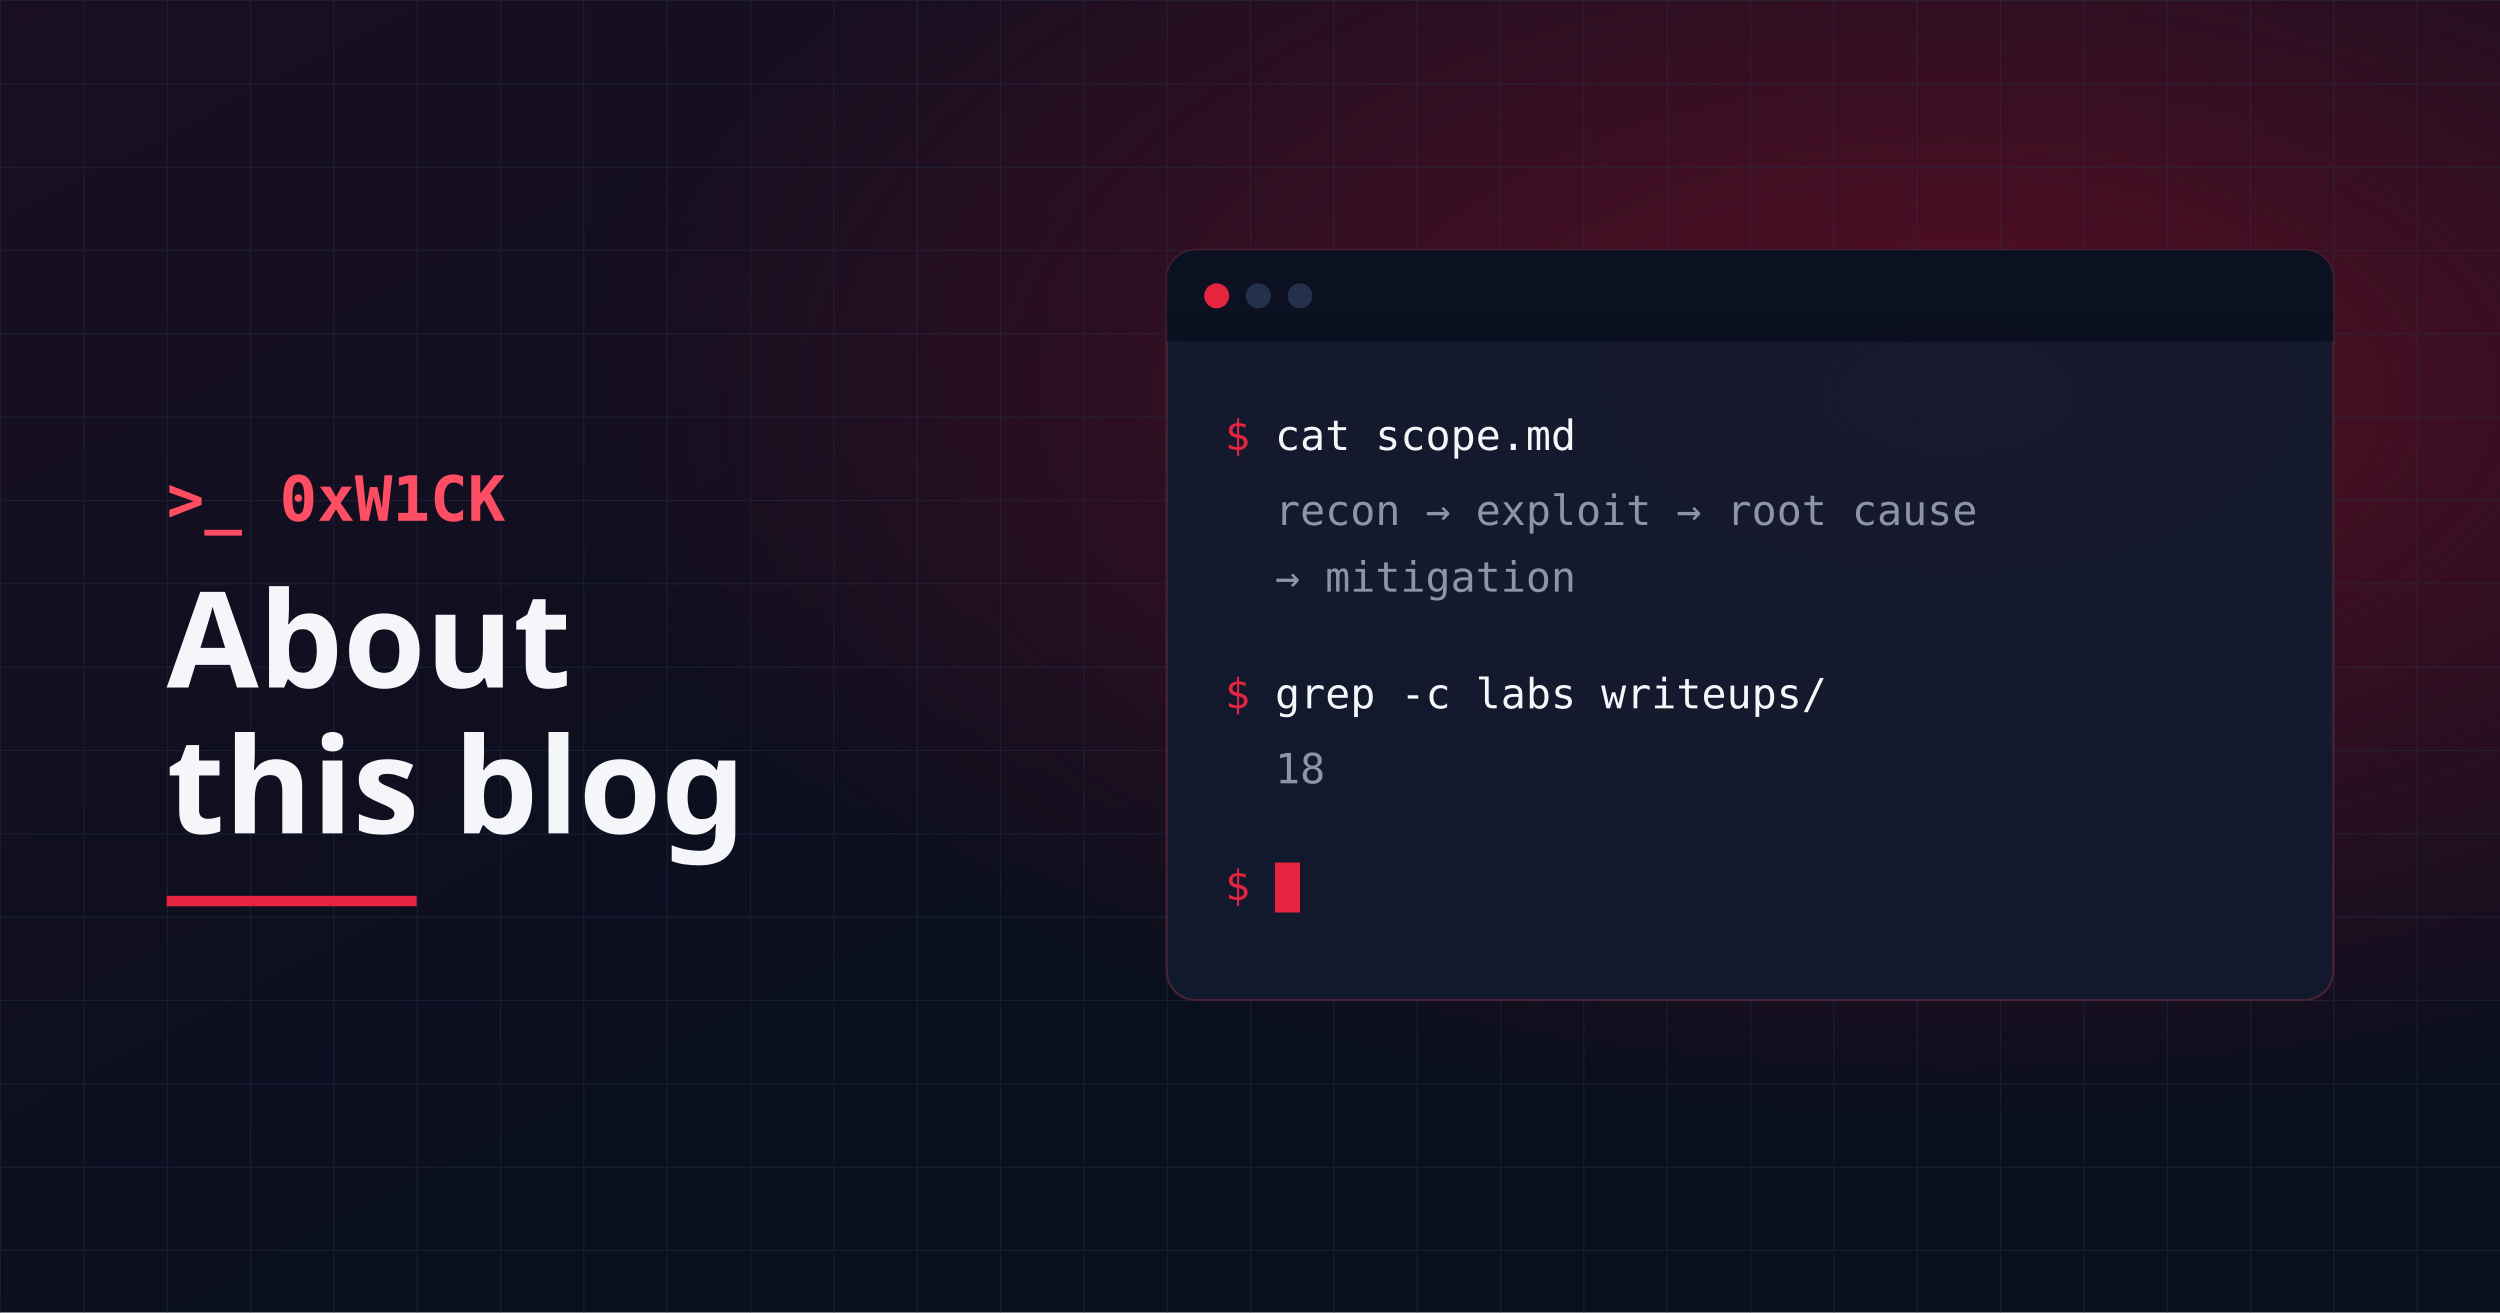
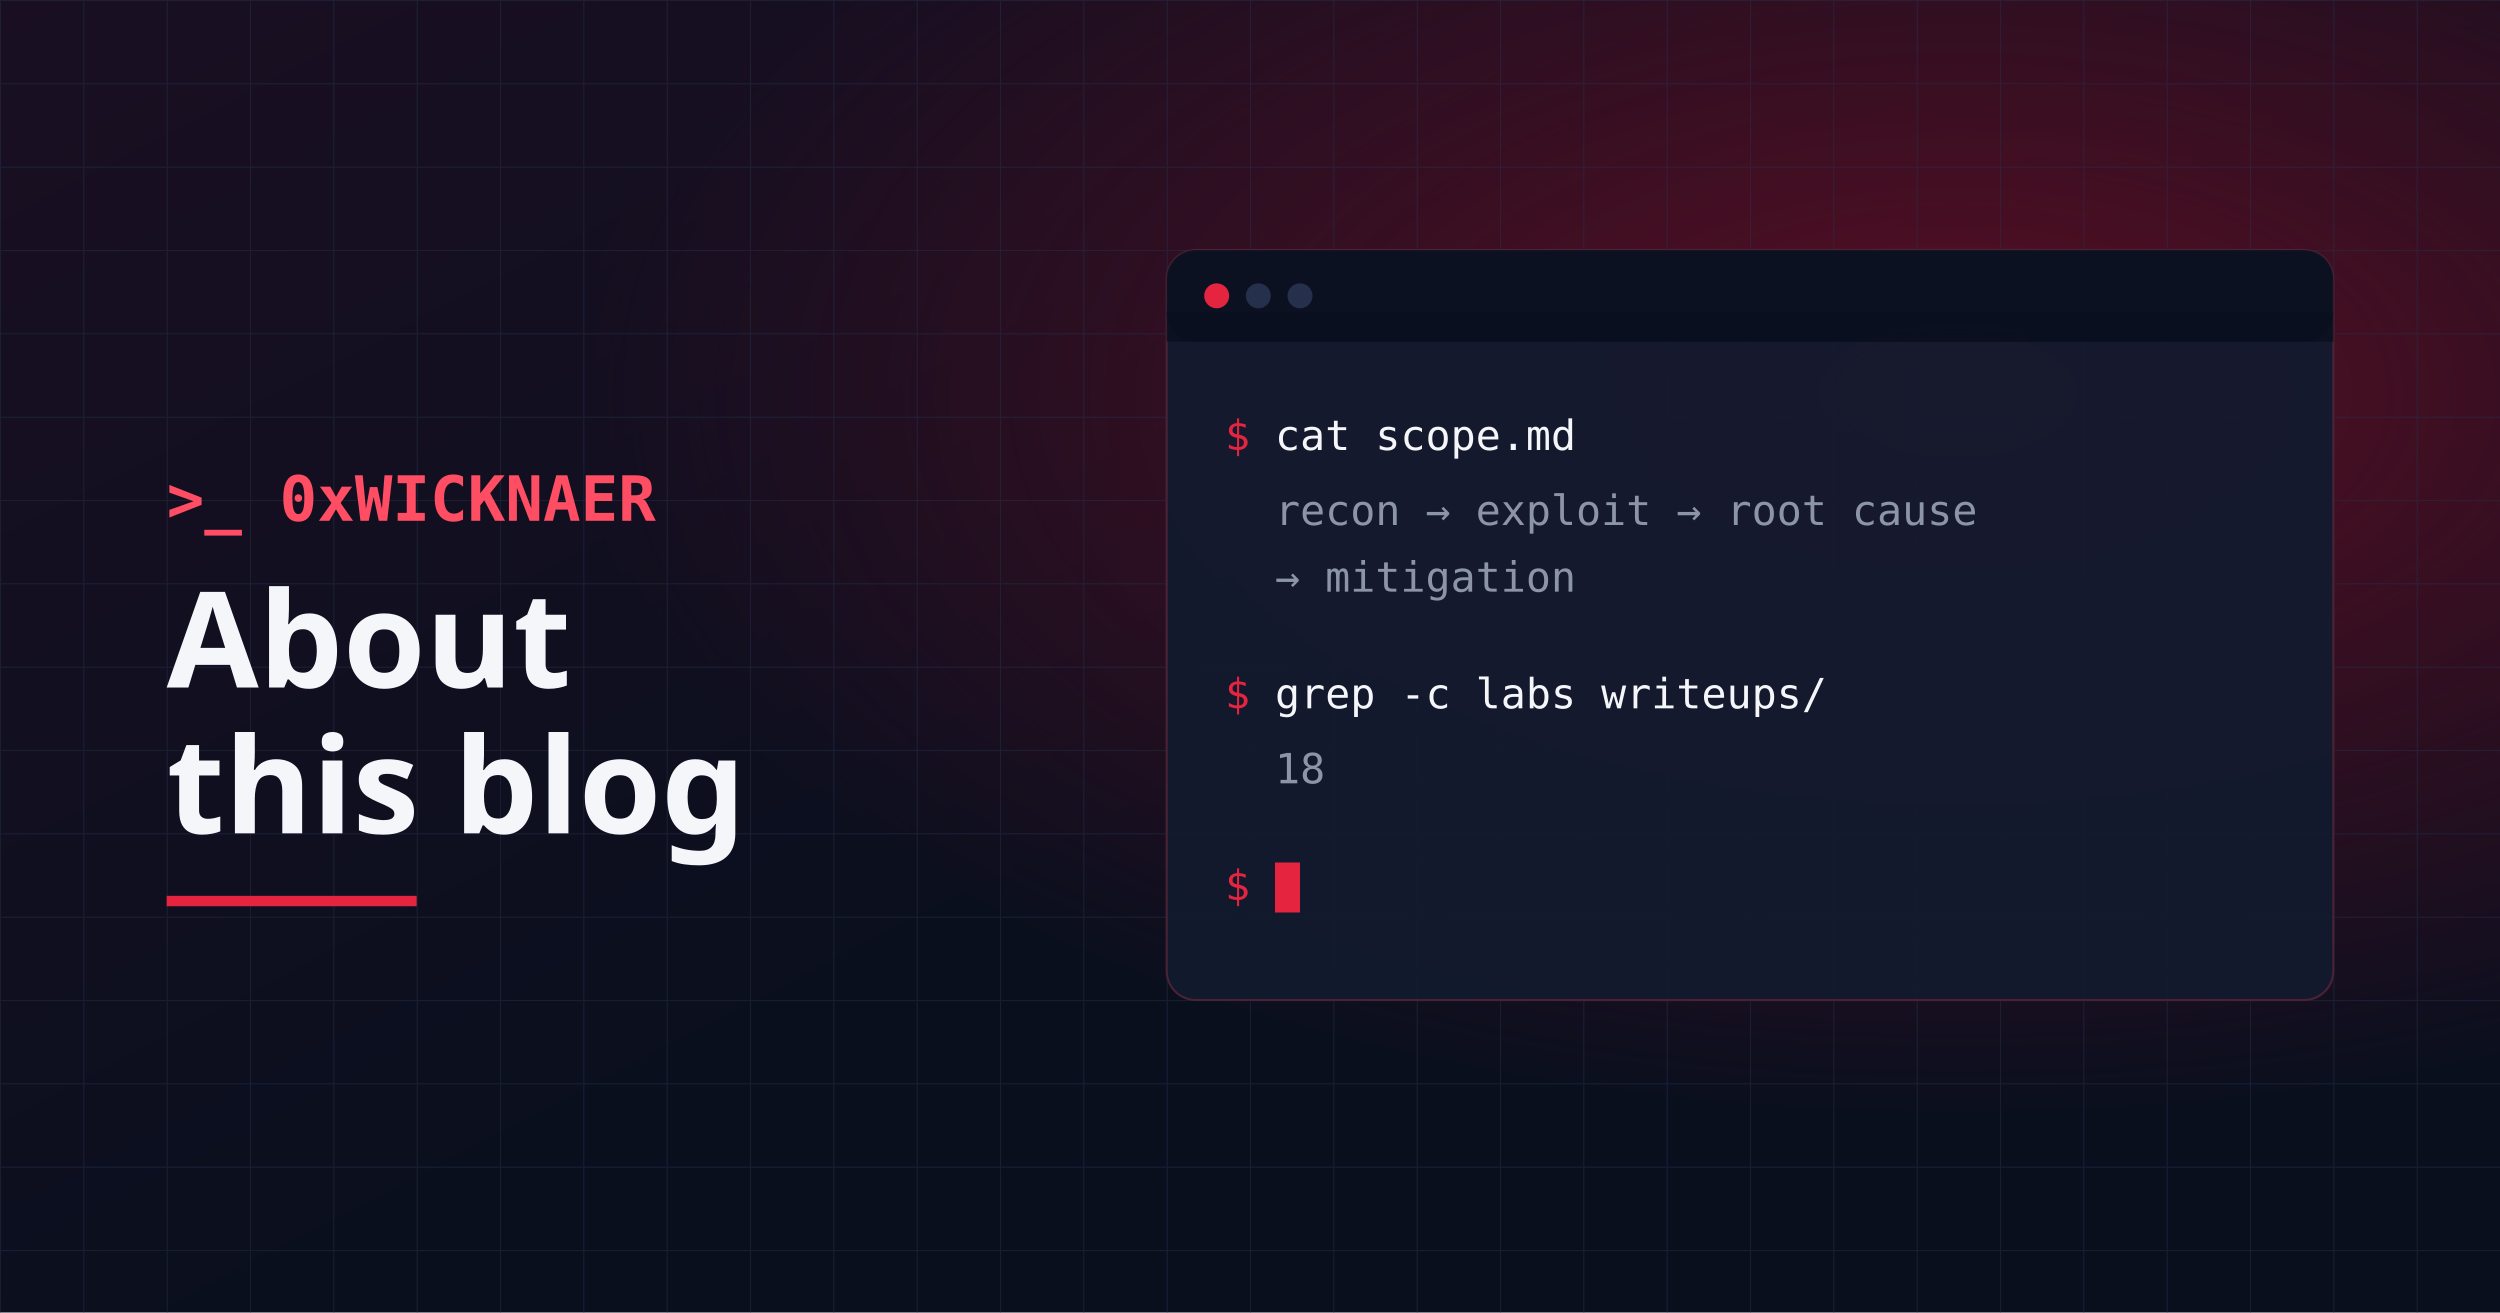
<svg xmlns="http://www.w3.org/2000/svg" width="1200" height="630" viewBox="0 0 1200 630">
  <defs>
    <linearGradient id="bg" x1="0" y1="0" x2="1" y2="1">
      <stop offset="0" stop-color="#1a0f22" />
      <stop offset=".55" stop-color="#0A0F1E" />
      <stop offset="1" stop-color="#0A0F1E" />
    </linearGradient>
    <radialGradient id="glow" cx=".78" cy=".3" r=".55">
      <stop offset="0" stop-color="#5E0E24" stop-opacity=".95" />
      <stop offset="1" stop-color="#5E0E24" stop-opacity="0" />
    </radialGradient>
    <pattern id="grid" width="40" height="40" patternUnits="userSpaceOnUse">
      <path d="M40 0H0V40" fill="none" stroke="#25304D" stroke-width="1" opacity=".45" />
    </pattern>
  </defs>
  <rect width="1200" height="630" fill="url(#bg)" />
  <rect width="1200" height="630" fill="url(#glow)" />
  <rect width="1200" height="630" fill="url(#grid)" />
  <g transform="translate(560 120)">
    <rect width="560" height="360" rx="14" fill="#121A2E" fill-opacity=".92" stroke="#4a2236" />
    <rect width="560" height="44" rx="14" fill="#0A0F1E" fill-opacity=".8" />
    <rect y="30" width="560" height="14" fill="#0A0F1E" fill-opacity=".8" />
    <circle cx="24" cy="22" r="6" fill="#E5243F" />
    <circle cx="44" cy="22" r="6" fill="#25304D" />
    <circle cx="64" cy="22" r="6" fill="#25304D" />
    <g font-family="JetBrains Mono, Consolas, monospace" font-size="20">
      <text x="28" y="96" fill="#E5243F">$</text>
      <text x="52" y="96" fill="#F4F6FA">cat scope.md</text>
      <text x="52" y="132" fill="#8C94A8">recon → exploit → root cause</text>
      <text x="52" y="164" fill="#8C94A8">→ mitigation</text>
      <text x="28" y="220" fill="#E5243F">$</text>
      <text x="52" y="220" fill="#F4F6FA">grep -c labs writeups/</text>
      <text x="52" y="256" fill="#8C94A8">18</text>
      <text x="28" y="312" fill="#E5243F">$</text>
      <rect x="52" y="294" width="12" height="24" fill="#E5243F" />
    </g>
  </g>
  <g font-family="Chakra Petch, Segoe UI, sans-serif" font-weight="700">
-     <text x="80" y="250" font-size="30" fill="#FF4D63" font-family="JetBrains Mono, Consolas, monospace" font-weight="600">&gt;_ 0xW1CK</text>
+     <text x="80" y="250" font-size="30" fill="#FF4D63" font-family="JetBrains Mono, Consolas, monospace" font-weight="600">&gt;_ 0xWICKNAER</text>
    <text x="80" y="330" font-size="64" fill="#F4F6FA">About</text>
    <text x="80" y="400" font-size="64" fill="#F4F6FA">this blog</text>
    <rect x="80" y="430" width="120" height="5" fill="#E5243F" />
  </g>
</svg>
